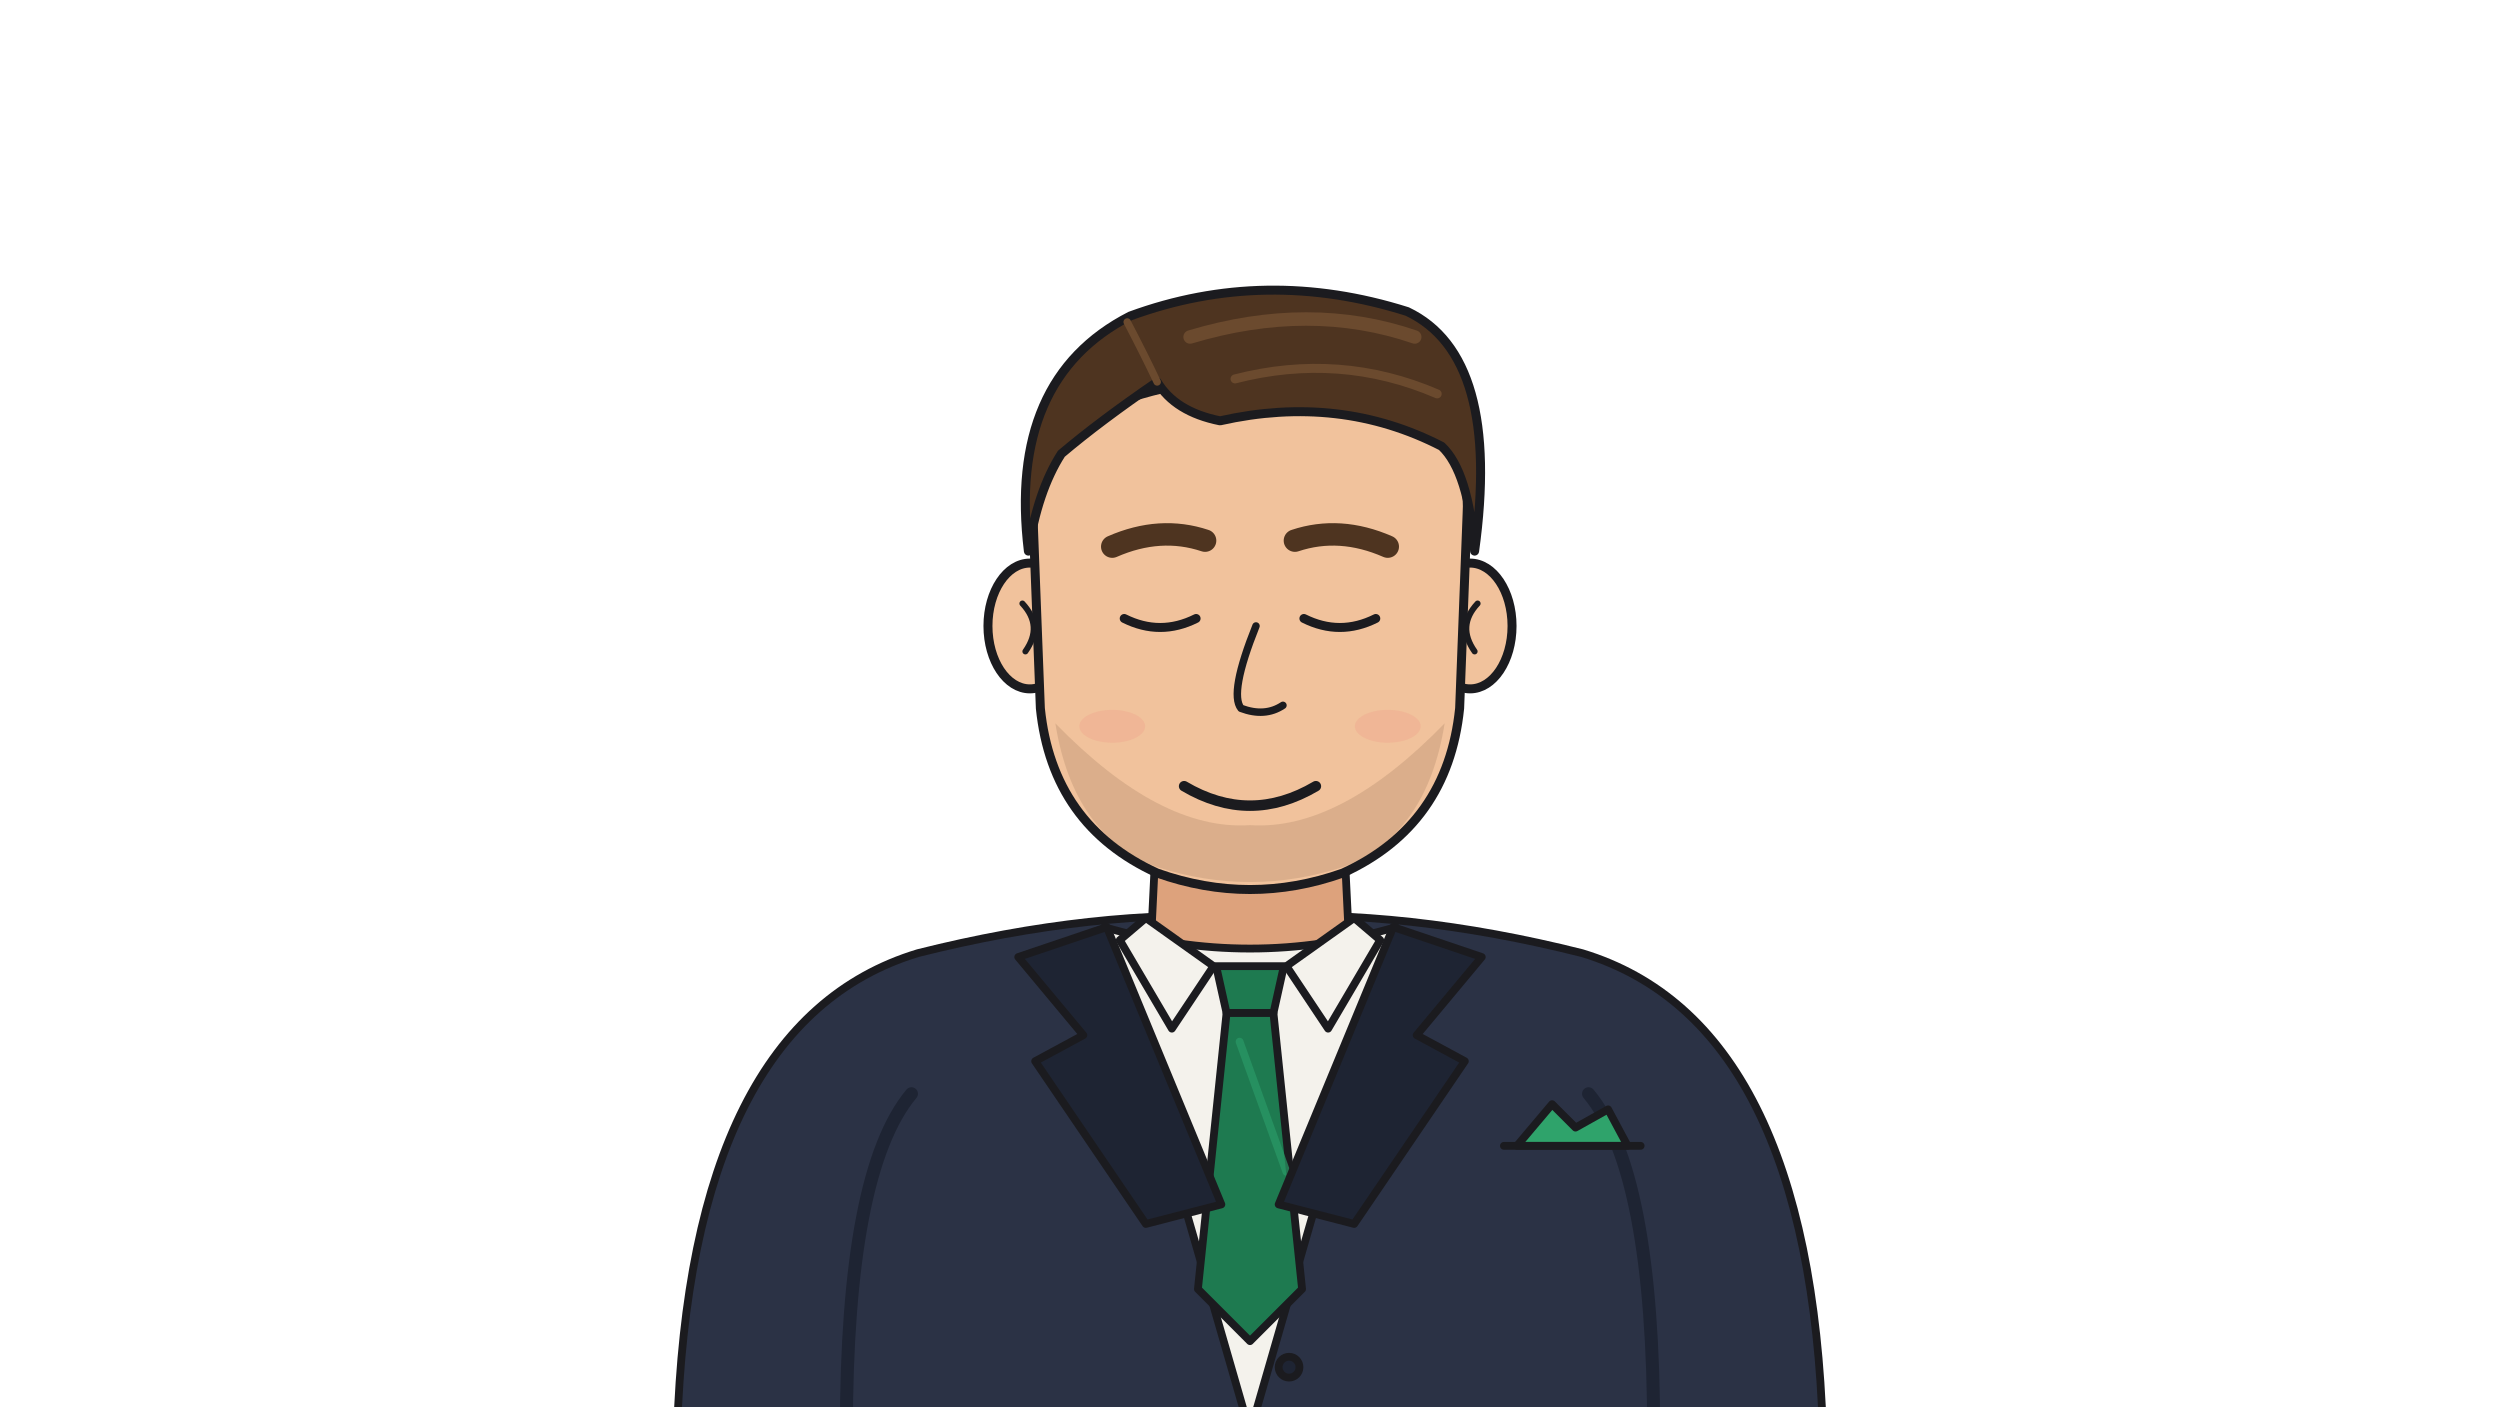
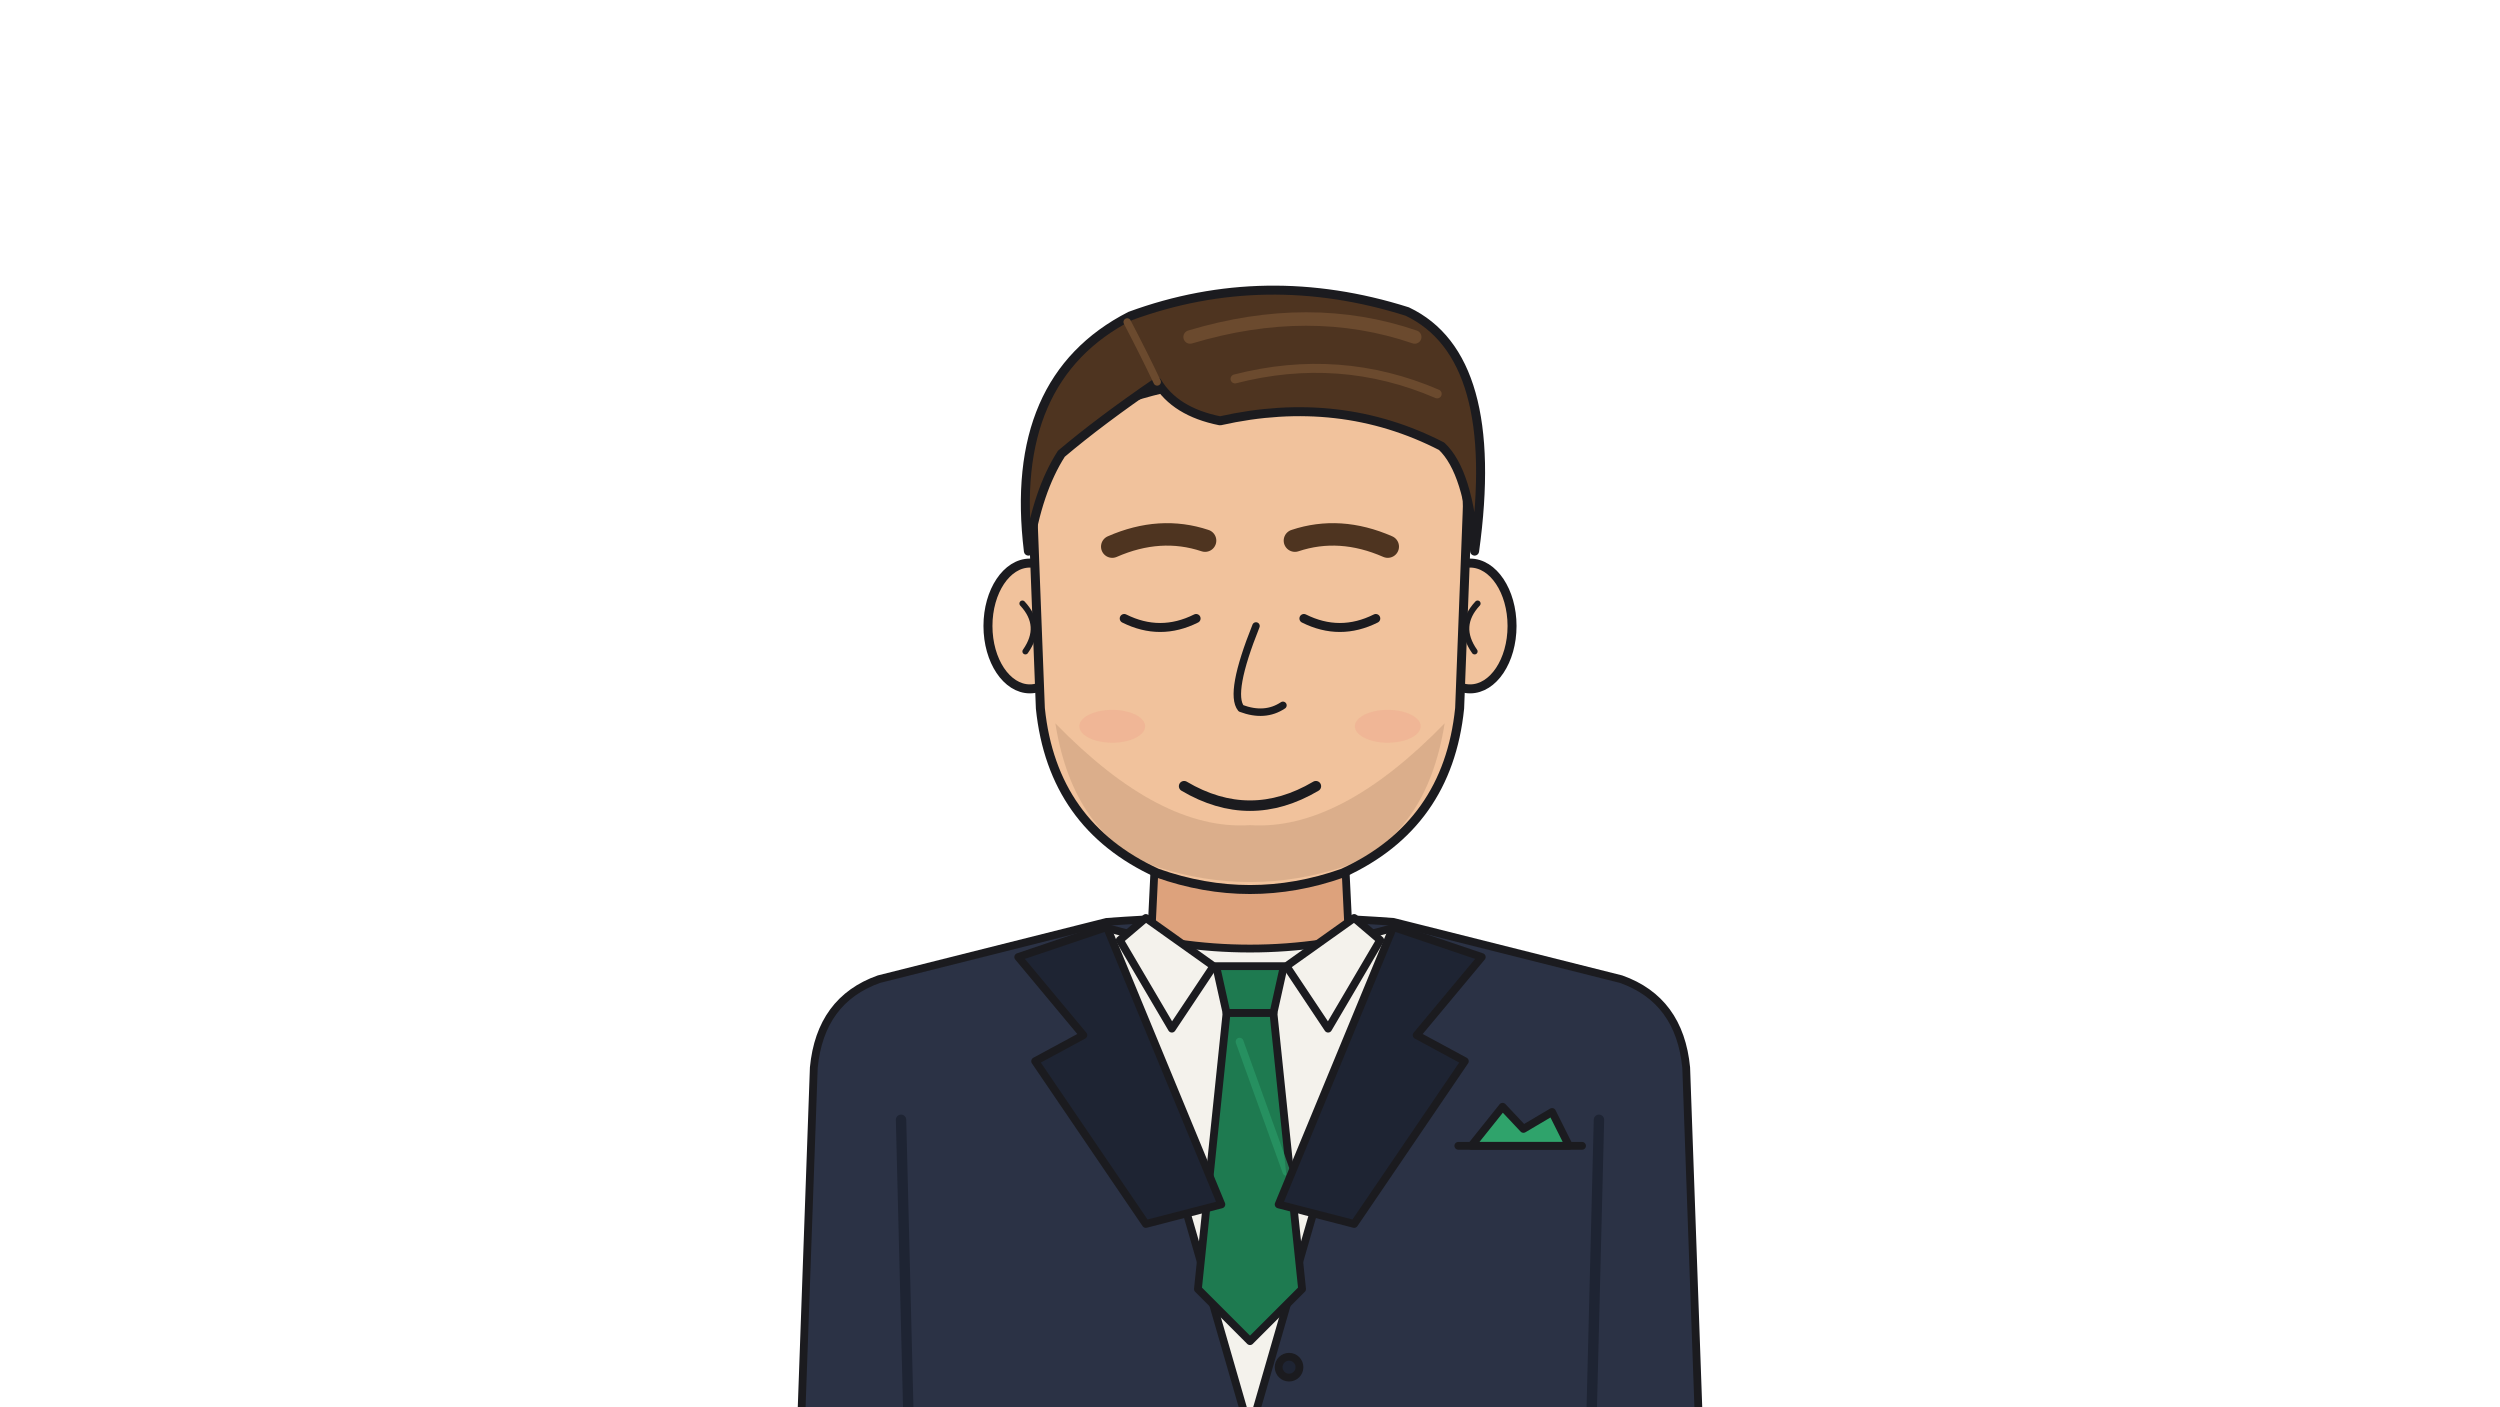
<svg xmlns="http://www.w3.org/2000/svg" width="1920" height="1080" viewBox="0 0 1920 1080">
  <g stroke="#1B1B1F" stroke-width="6" stroke-linejoin="round" stroke-linecap="round">
-     <path d="M520 1100 Q530 785 705 732 Q840 698 960 704              Q1080 698 1215 732 Q1390 785 1400 1100 Z" fill="#2B3245" />
-     <path d="M650 1100 Q650 900 700 840" fill="none" stroke="#1E2433" stroke-width="10" />
-     <path d="M1270 1100 Q1270 900 1220 840" fill="none" stroke="#1E2433" stroke-width="10" />
+     <path d="M615 1100 L625 820 Q630 768 675 752              L850 708 Q960 700 1070 708 L1245 752              Q1290 768 1295 820 L1305 1100 Z" fill="#2B3245" />
+     <path d="M698 1100 L692 860" fill="none" stroke="#1E2433" stroke-width="8" />
+     <path d="M1222 1100 L1228 860" fill="none" stroke="#1E2433" stroke-width="8" />
    <path d="M888 640 L884 722 Q960 760 1036 722 L1032 640 Z" fill="#DDA27C" />
    <path d="M848 712 L960 1100 L1072 712 Q960 745 848 712 Z" fill="#F4F2EC" />
    <path d="M934 742 L986 742 L978 778 L942 778 Z" fill="#1E7A50" />
    <path d="M942 778 L978 778 L1000 990 L960 1030 L920 990 Z" fill="#1E7A50" />
    <path d="M952 800 L988 900" fill="none" stroke="#2A9A67" stroke-width="6" opacity="0.7" />
    <path d="M880 705 L932 742 L900 790 L860 722 Z" fill="#F4F2EC" />
    <path d="M1040 705 L988 742 L1020 790 L1060 722 Z" fill="#F4F2EC" />
    <polygon points="850 712 938 925 880 940 795 815 832 795 782 735" fill="#1E2433" />
    <polygon points="1070 712 982 925 1040 940 1125 815 1088 795 1138 735" fill="#1E2433" />
-     <path d="M1165 880 L1250 880 L1235 852 L1210 866 L1192 848 Z" fill="#2FA36B" />
-     <path d="M1155 880 L1260 880" fill="none" />
+     <path d="M1130 880 L1205 880 L1192 854 L1170 867 L1154 850 Z" fill="#2FA36B" />
+     <path d="M1120 880 L1215 880" fill="none" />
    <circle cx="990" cy="1050" r="8" fill="#1E2433" />
  </g>
  <g transform="translate(0 25) translate(960 450) scale(1.15) translate(-960 -450)">
    <g stroke="#1B1B1F" stroke-width="6" stroke-linejoin="round" stroke-linecap="round">
      <ellipse cx="813" cy="455" rx="28" ry="42" fill="#F1C29C" />
      <ellipse cx="1107" cy="455" rx="28" ry="42" fill="#F1C29C" />
      <path d="M808 440 Q822 455 810 472" fill="none" stroke-width="4" />
      <path d="M1112 440 Q1098 455 1110 472" fill="none" stroke-width="4" />
      <path d="M815 380 Q810 300 960 288 Q1110 300 1105 380              L1100 510 Q1092 588 1022 620 Q960 642 898 620              Q828 588 820 510 Z" fill="#F1C29C" />
      <path d="M830 520 Q842 595 898 616 Q960 636 1022 616 Q1078 595 1090 520              Q1020 592 960 588 Q900 592 830 520 Z" fill="#4E3420" opacity="0.14" stroke="none" />
      <path d="M812 405 Q798 290 880 248 Q970 215 1065 245              Q1128 275 1110 405 Q1106 352 1088 335              Q1020 300 940 318 Q910 312 898 292              Q860 318 834 340 Q818 365 812 405 Z" fill="#4E3420" />
      <path d="M878 252 Q890 275 898 292" fill="none" stroke="#6B4A2E" stroke-width="5" />
      <path d="M920 262 Q1000 238 1070 262" fill="none" stroke="#6B4A2E" stroke-width="9" />
      <path d="M950 290 Q1020 272 1085 300" fill="none" stroke="#6B4A2E" stroke-width="6" />
      <path d="M964 455 Q946 500 954 510 Q970 516 982 508" fill="none" stroke-width="5" />
      <ellipse cx="868" cy="522" rx="22" ry="11" fill="#EE9C86" opacity="0.30" stroke="none" />
      <ellipse cx="1052" cy="522" rx="22" ry="11" fill="#EE9C86" opacity="0.30" stroke="none" />
    </g>
    <path d="M876 450 Q900 462 924 450" fill="none" stroke="#1B1B1F" stroke-width="6" stroke-linecap="round" />
    <path d="M996 450 Q1020 462 1044 450" fill="none" stroke="#1B1B1F" stroke-width="6" stroke-linecap="round" />
    <path d="M868 402 Q900 388 930 398" fill="none" stroke="#4E3420" stroke-width="15" stroke-linecap="round" />
    <path d="M1052 402 Q1020 388 990 398" fill="none" stroke="#4E3420" stroke-width="15" stroke-linecap="round" />
    <path d="M916 562 Q960 588 1004 562" fill="none" stroke="#1B1B1F" stroke-width="7" stroke-linecap="round" />
  </g>
</svg>
